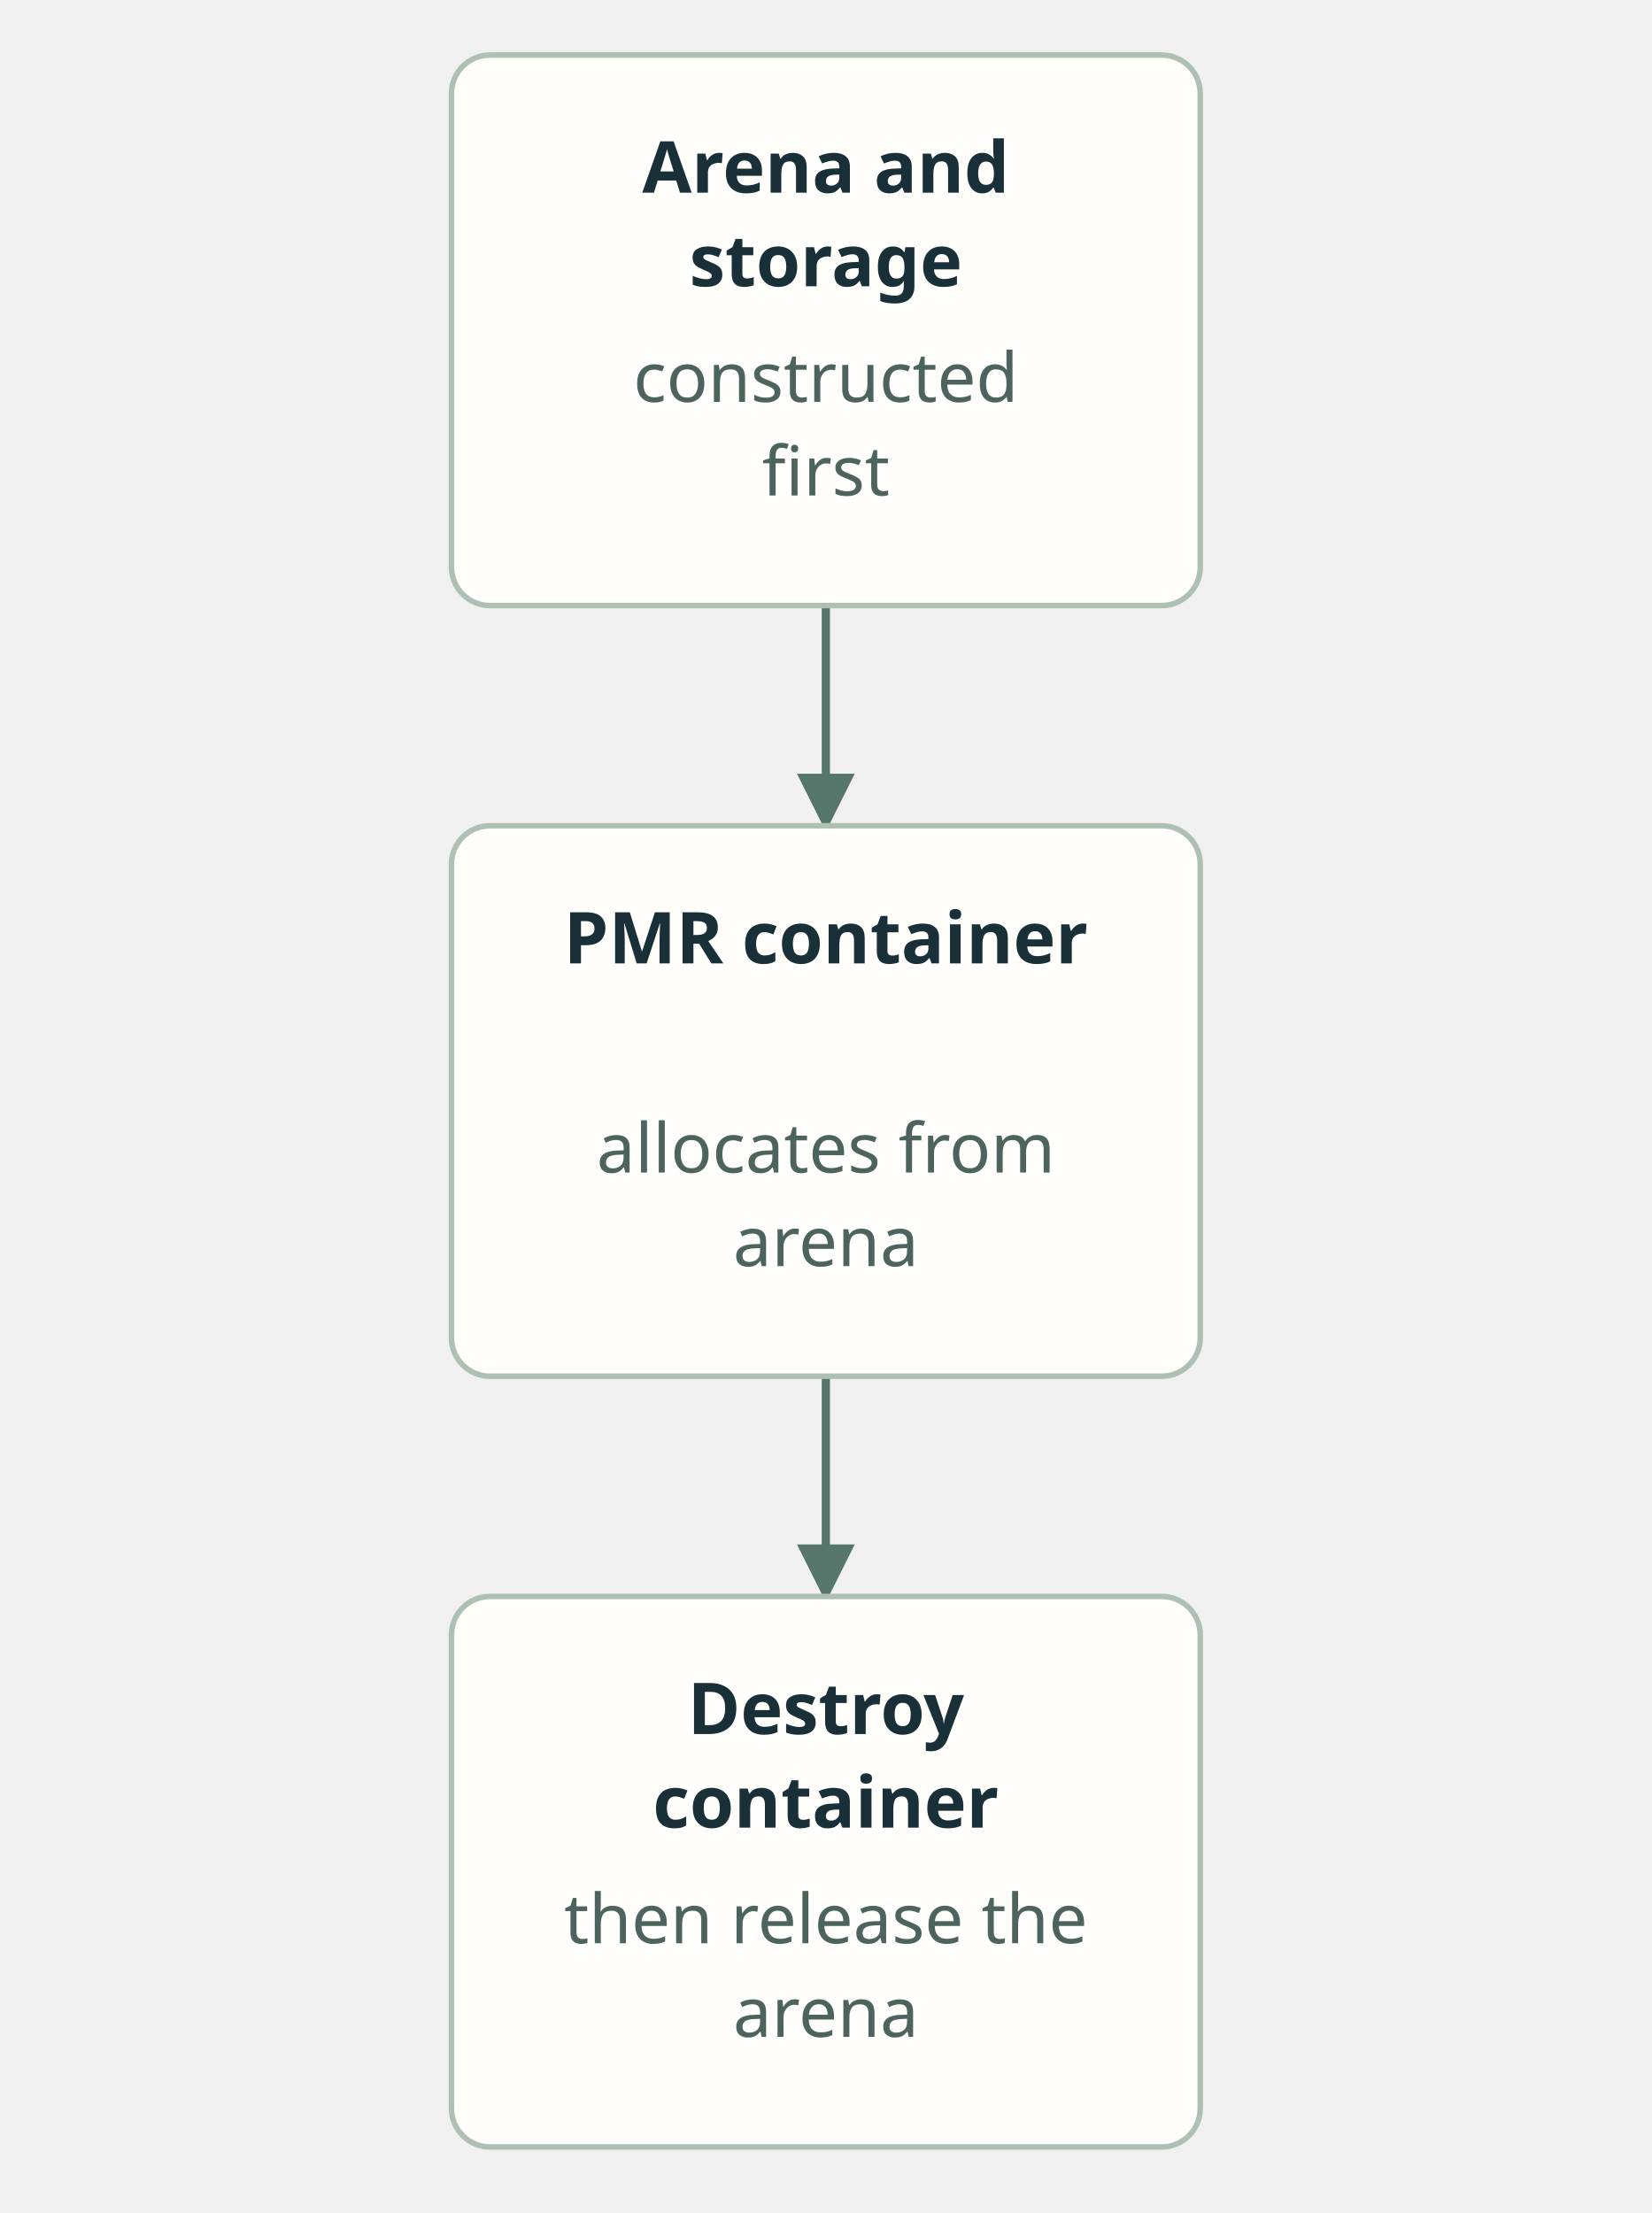
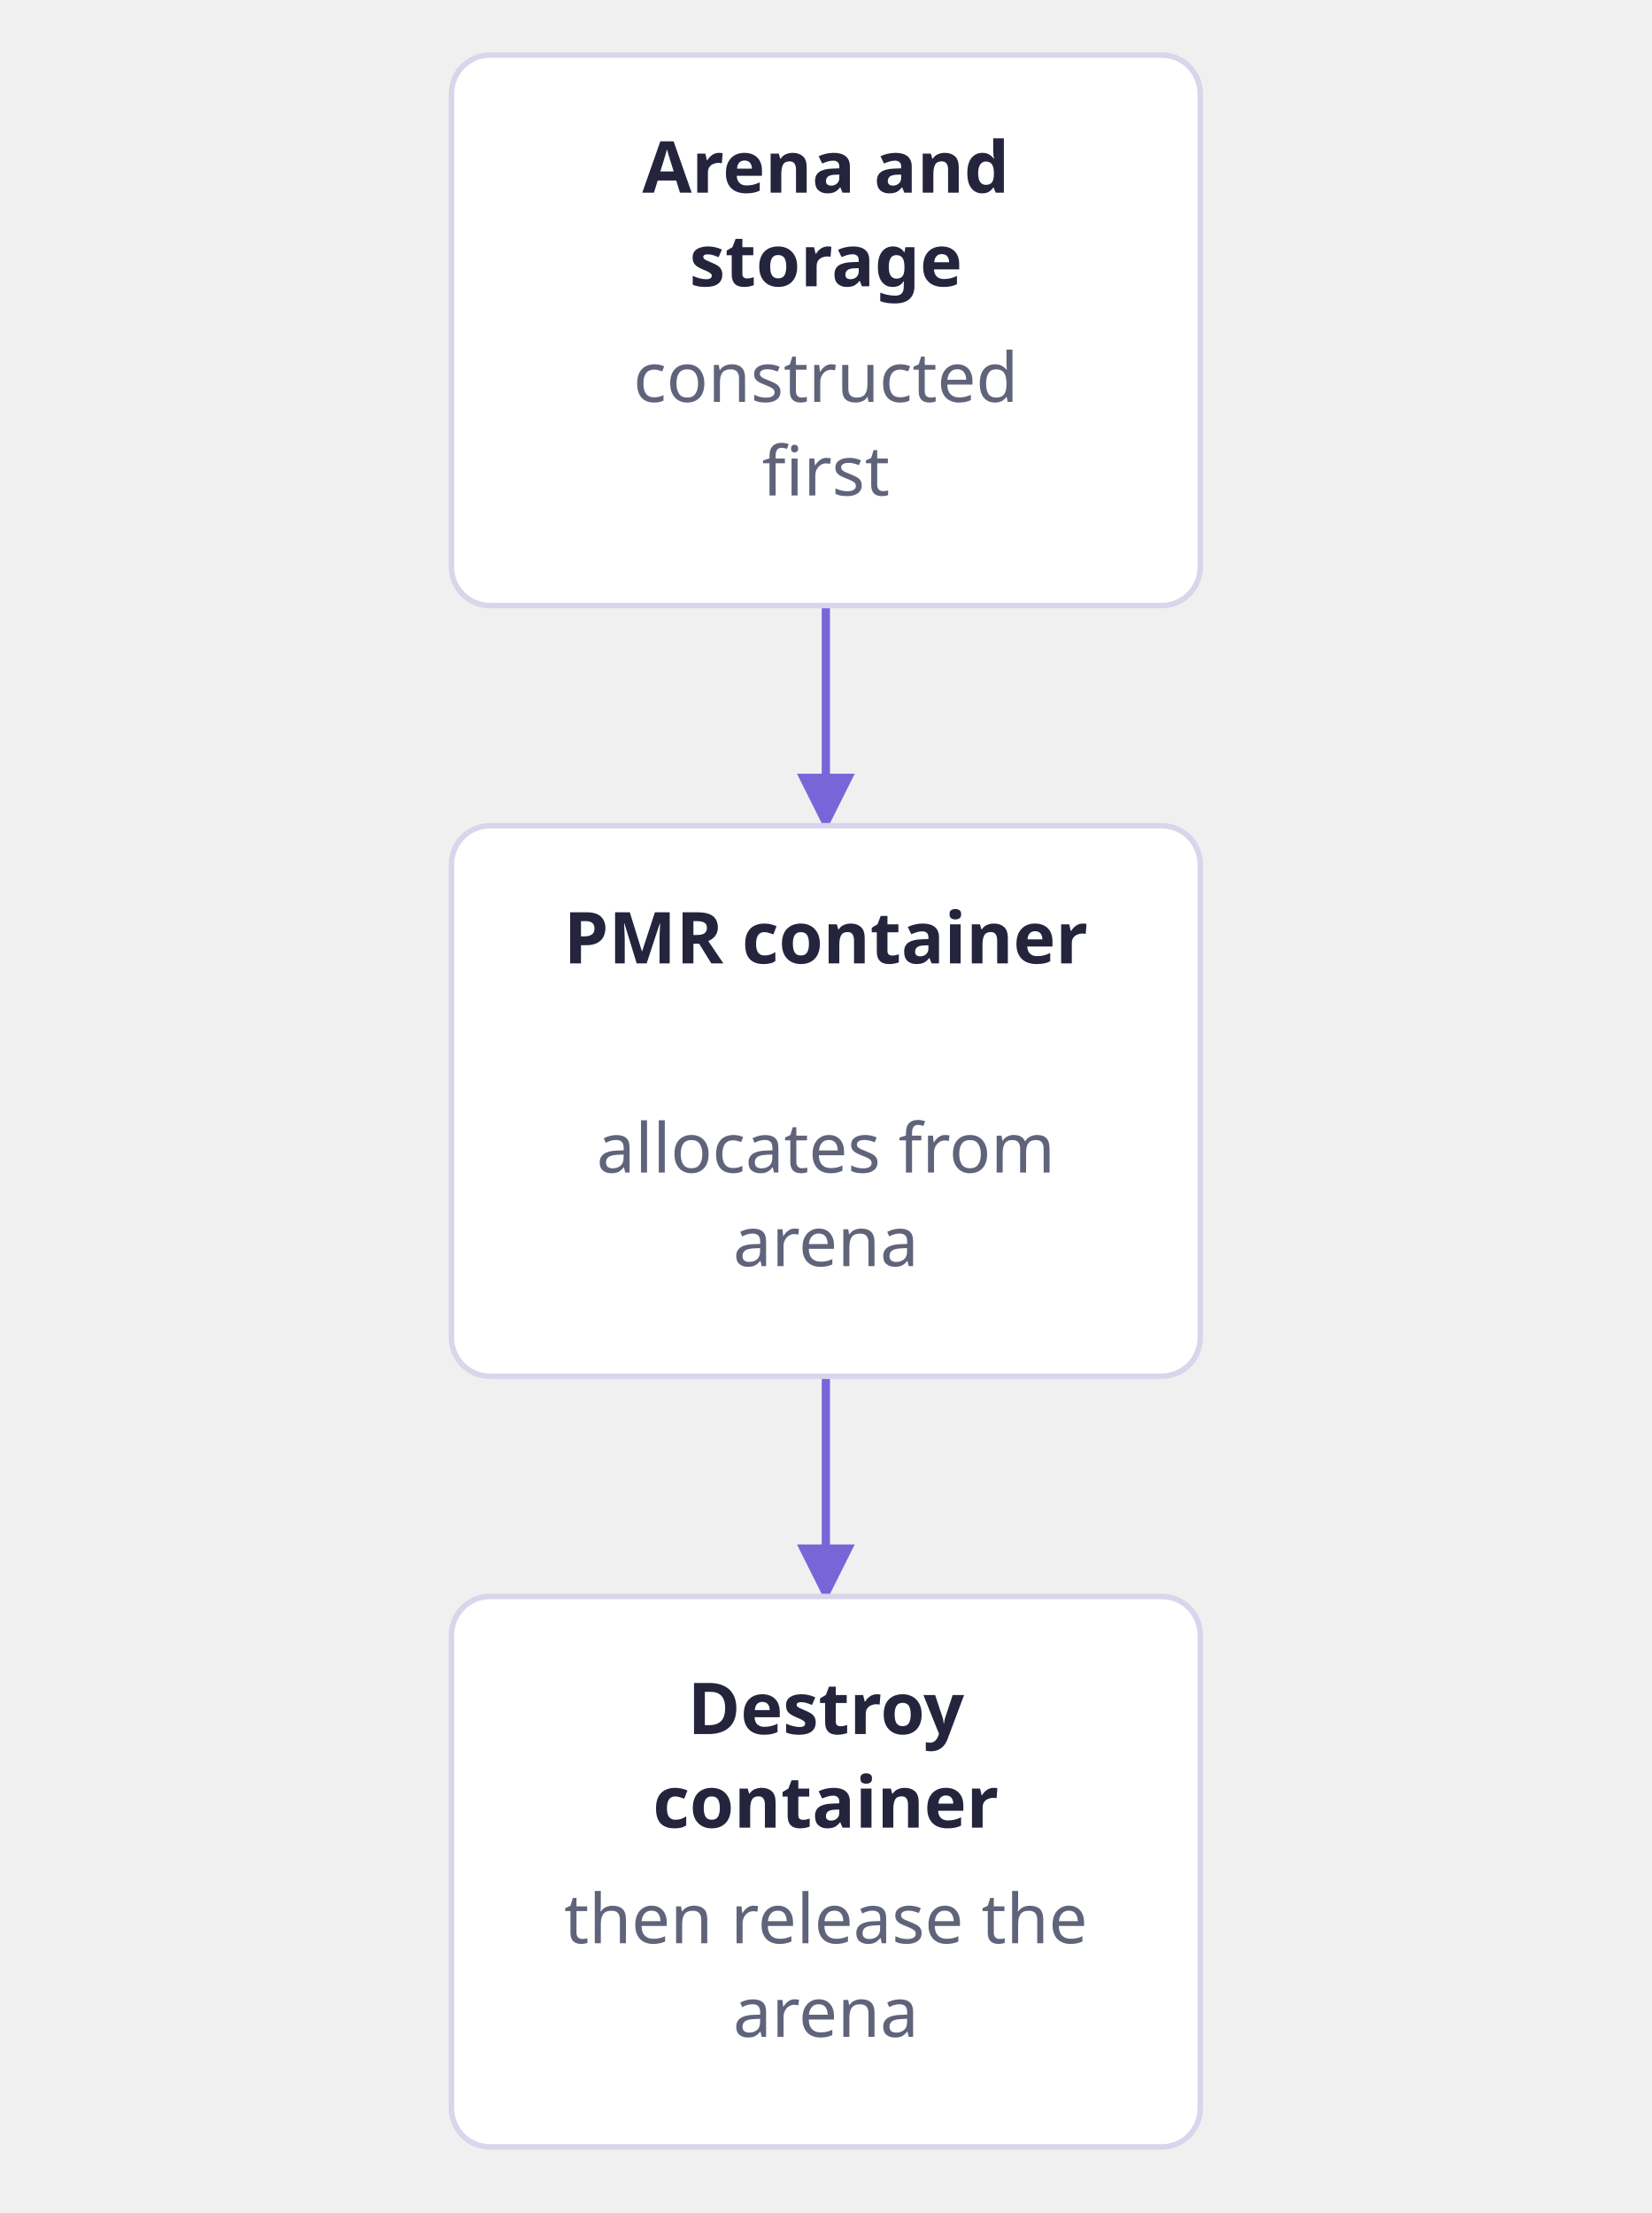
<svg xmlns="http://www.w3.org/2000/svg" class="concept-svg" viewBox="0 0 300 402" role="img" aria-labelledby="concept-lib-pmr-lifetimes-title concept-lib-pmr-lifetimes-desc">
  <defs>
    <marker id="concept-lib-pmr-lifetimes-arrow" viewBox="0 0 10 10" refX="9" refY="5" markerWidth="7" markerHeight="7" orient="auto-start-reverse">
-       <path d="M 0 0 L 10 5 L 0 10 z" fill="#56766c" />
+       <path d="M 0 0 L 10 5 L 0 10 z" fill="#7866d9" />
    </marker>
  </defs>
-   <path d="M 150 110 L 150 150" stroke="#56766c" stroke-width="1.5" marker-end="url(#concept-lib-pmr-lifetimes-arrow)" fill="none" />
-   <path d="M 150 250 L 150 290" stroke="#56766c" stroke-width="1.5" marker-end="url(#concept-lib-pmr-lifetimes-arrow)" fill="none" />
+   <path d="M 150 110 L 150 150" stroke="#7866d9" stroke-width="1.5" marker-end="url(#concept-lib-pmr-lifetimes-arrow)" fill="none" />
+   <path d="M 150 250 L 150 290" stroke="#7866d9" stroke-width="1.5" marker-end="url(#concept-lib-pmr-lifetimes-arrow)" fill="none" />
  <g>
-     <rect x="82" y="10" width="136" height="100" rx="7" fill="#fffefa" stroke="#aebfb4" />
-     <text x="150" y="35" text-anchor="middle" fill="#193039" font-family="system-ui,sans-serif" font-size="13" font-weight="650">Arena and</text>
-     <text x="150" y="52" text-anchor="middle" fill="#193039" font-family="system-ui,sans-serif" font-size="13" font-weight="650">storage</text>
-     <text x="150" y="73" text-anchor="middle" fill="#4d645e" font-family="system-ui,sans-serif" font-size="12.5">constructed</text>
-     <text x="150" y="90" text-anchor="middle" fill="#4d645e" font-family="system-ui,sans-serif" font-size="12.5">first</text>
+     <rect x="82" y="10" width="136" height="100" rx="7" fill="#ffffff" stroke="#d7d6eb" />
+     <text x="150" y="35" text-anchor="middle" fill="#24243d" font-family="system-ui,sans-serif" font-size="13" font-weight="650">Arena and</text>
+     <text x="150" y="52" text-anchor="middle" fill="#24243d" font-family="system-ui,sans-serif" font-size="13" font-weight="650">storage</text>
+     <text x="150" y="73" text-anchor="middle" fill="#60647a" font-family="system-ui,sans-serif" font-size="12.5">constructed</text>
+     <text x="150" y="90" text-anchor="middle" fill="#60647a" font-family="system-ui,sans-serif" font-size="12.5">first</text>
  </g>
  <g>
-     <rect x="82" y="150" width="136" height="100" rx="7" fill="#fffefa" stroke="#aebfb4" />
-     <text x="150" y="175" text-anchor="middle" fill="#193039" font-family="system-ui,sans-serif" font-size="13" font-weight="650">PMR container</text>
-     <text x="150" y="213" text-anchor="middle" fill="#4d645e" font-family="system-ui,sans-serif" font-size="12.5">allocates from</text>
-     <text x="150" y="230" text-anchor="middle" fill="#4d645e" font-family="system-ui,sans-serif" font-size="12.5">arena</text>
+     <rect x="82" y="150" width="136" height="100" rx="7" fill="#ffffff" stroke="#d7d6eb" />
+     <text x="150" y="175" text-anchor="middle" fill="#24243d" font-family="system-ui,sans-serif" font-size="13" font-weight="650">PMR container</text>
+     <text x="150" y="213" text-anchor="middle" fill="#60647a" font-family="system-ui,sans-serif" font-size="12.5">allocates from</text>
+     <text x="150" y="230" text-anchor="middle" fill="#60647a" font-family="system-ui,sans-serif" font-size="12.5">arena</text>
  </g>
  <g>
-     <rect x="82" y="290" width="136" height="100" rx="7" fill="#fffefa" stroke="#aebfb4" />
-     <text x="150" y="315" text-anchor="middle" fill="#193039" font-family="system-ui,sans-serif" font-size="13" font-weight="650">Destroy</text>
-     <text x="150" y="332" text-anchor="middle" fill="#193039" font-family="system-ui,sans-serif" font-size="13" font-weight="650">container</text>
-     <text x="150" y="353" text-anchor="middle" fill="#4d645e" font-family="system-ui,sans-serif" font-size="12.5">then release the</text>
-     <text x="150" y="370" text-anchor="middle" fill="#4d645e" font-family="system-ui,sans-serif" font-size="12.5">arena</text>
+     <rect x="82" y="290" width="136" height="100" rx="7" fill="#ffffff" stroke="#d7d6eb" />
+     <text x="150" y="315" text-anchor="middle" fill="#24243d" font-family="system-ui,sans-serif" font-size="13" font-weight="650">Destroy</text>
+     <text x="150" y="332" text-anchor="middle" fill="#24243d" font-family="system-ui,sans-serif" font-size="13" font-weight="650">container</text>
+     <text x="150" y="353" text-anchor="middle" fill="#60647a" font-family="system-ui,sans-serif" font-size="12.5">then release the</text>
+     <text x="150" y="370" text-anchor="middle" fill="#60647a" font-family="system-ui,sans-serif" font-size="12.5">arena</text>
  </g>
</svg>
